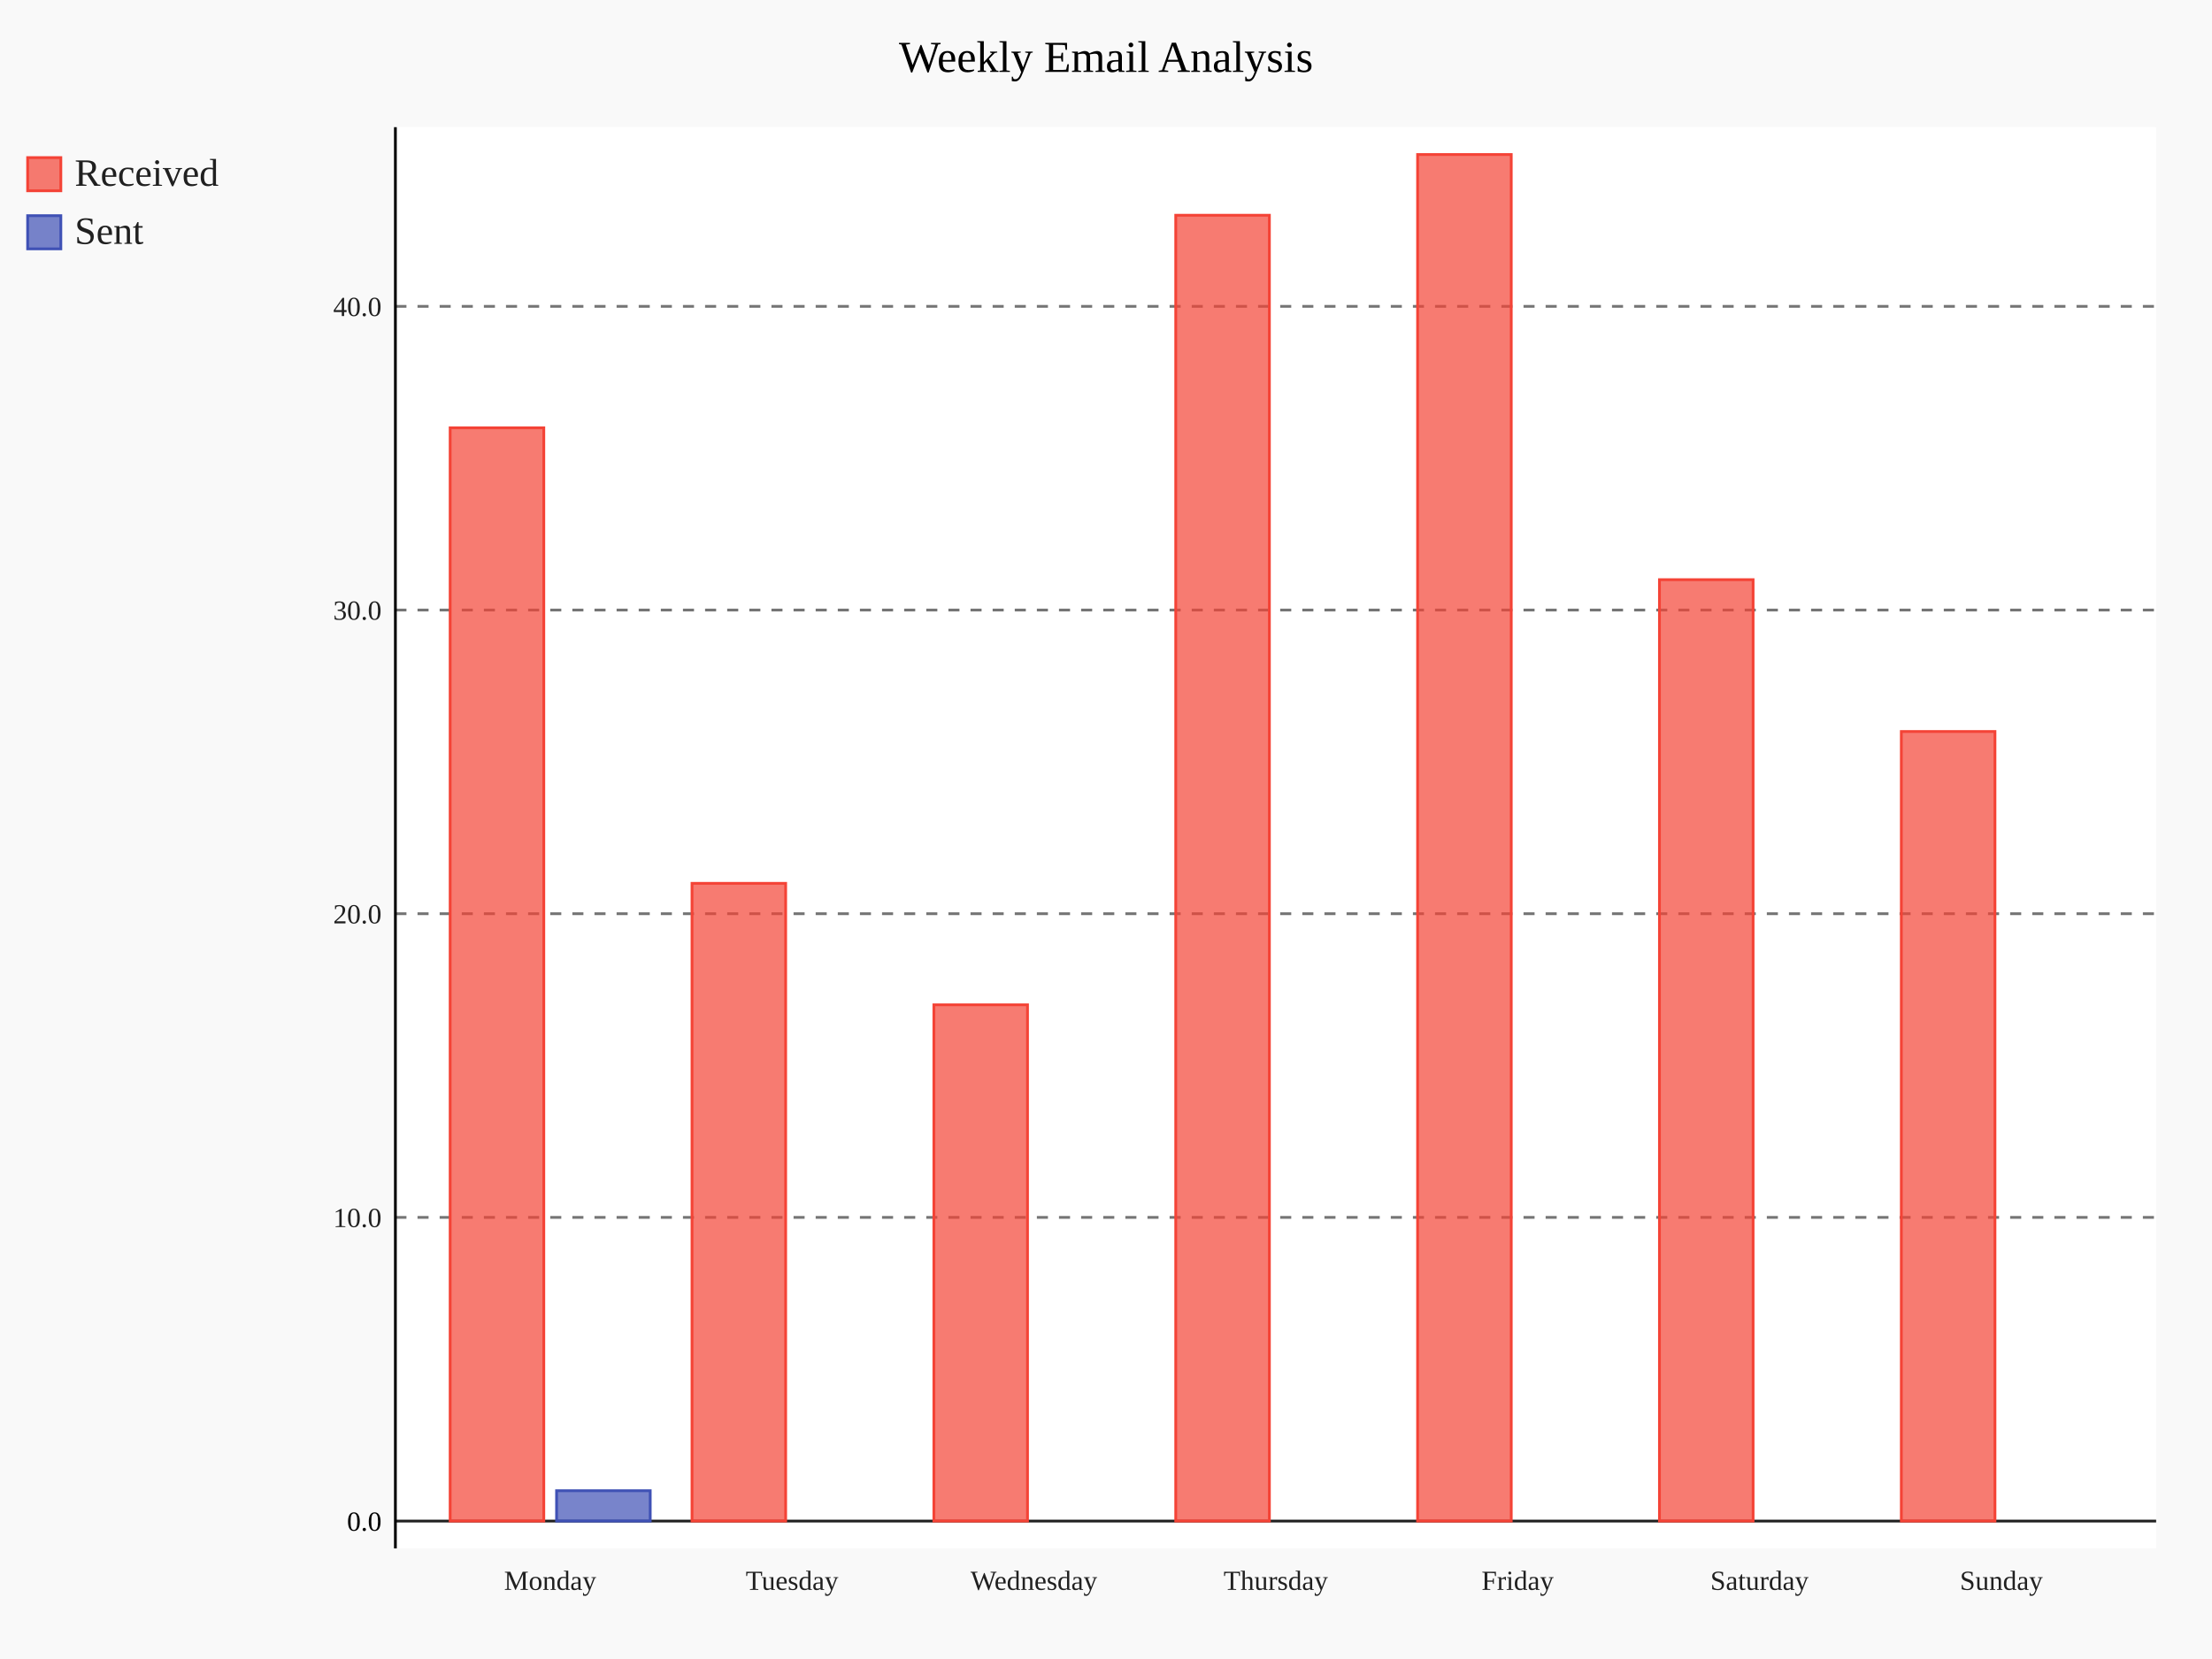
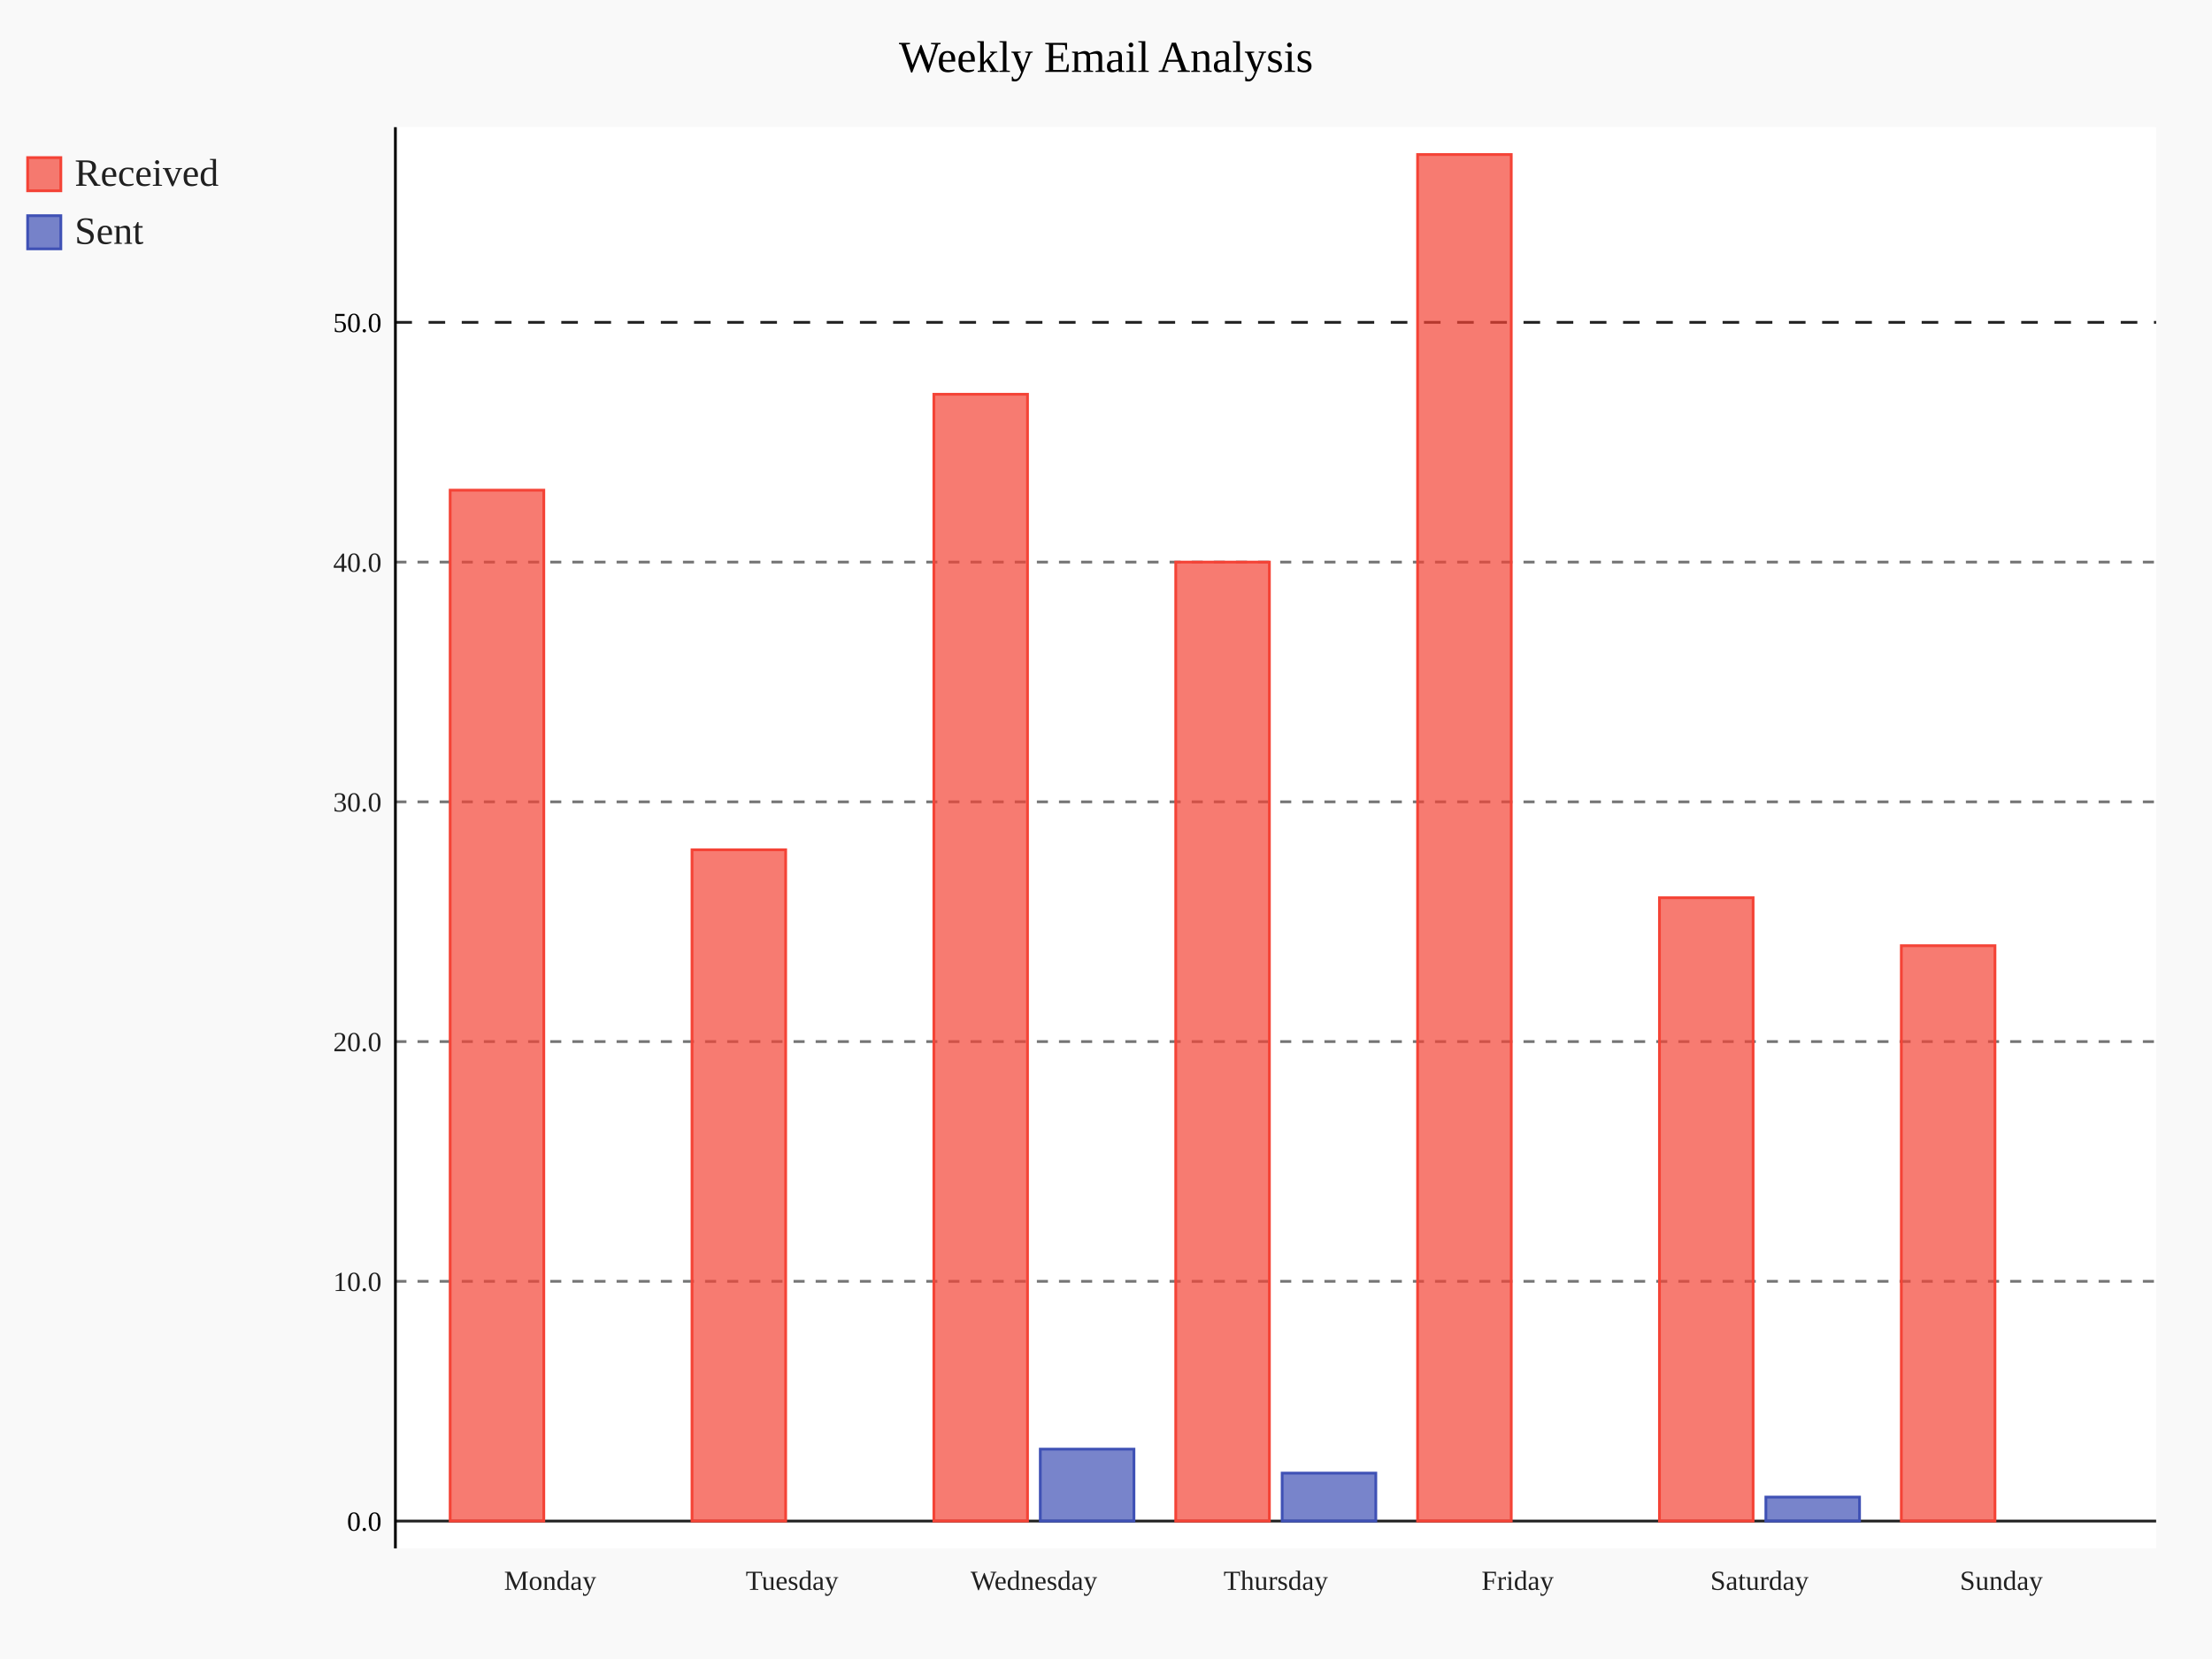
- <svg xmlns="http://www.w3.org/2000/svg" class="pygal-chart" id="chart-2cc28097-420c-46b5-a959-75fb36570fe7" viewBox="0 0 800 600">
+ <svg xmlns="http://www.w3.org/2000/svg" class="pygal-chart" id="chart-f8885de6-0620-4c80-84e4-8931cf4f4e70" viewBox="0 0 800 600">
  <defs>
-     <style type="text/css">#chart-2cc28097-420c-46b5-a959-75fb36570fe7{-webkit-user-select:none;-webkit-font-smoothing:antialiased;font-family:Consolas,"Liberation Mono",Menlo,Courier,}#chart-2cc28097-420c-46b5-a959-75fb36570fe7 .title{font-family:Consolas,"Liberation Mono",Menlo,Courier,;font-size:16px}#chart-2cc28097-420c-46b5-a959-75fb36570fe7 .legends .legend text{font-family:Consolas,"Liberation Mono",Menlo,Courier,;font-size:14px}#chart-2cc28097-420c-46b5-a959-75fb36570fe7 .axis text{font-family:Consolas,"Liberation Mono",Menlo,Courier,;font-size:10px}#chart-2cc28097-420c-46b5-a959-75fb36570fe7 .axis text.major{font-family:Consolas,"Liberation Mono",Menlo,Courier,;font-size:10px}#chart-2cc28097-420c-46b5-a959-75fb36570fe7 .text-overlay text.value{font-family:Consolas,"Liberation Mono",Menlo,Courier,;font-size:16px}#chart-2cc28097-420c-46b5-a959-75fb36570fe7 .text-overlay text.label{font-family:Consolas,"Liberation Mono",Menlo,Courier,;font-size:10px}#chart-2cc28097-420c-46b5-a959-75fb36570fe7 .tooltip{font-family:Consolas,"Liberation Mono",Menlo,Courier,;font-size:14px}#chart-2cc28097-420c-46b5-a959-75fb36570fe7 text.no_data{font-family:Consolas,"Liberation Mono",Menlo,Courier,;font-size:64px}
- #chart-2cc28097-420c-46b5-a959-75fb36570fe7{background-color:rgba(249,249,249,1)}#chart-2cc28097-420c-46b5-a959-75fb36570fe7 path,#chart-2cc28097-420c-46b5-a959-75fb36570fe7 line,#chart-2cc28097-420c-46b5-a959-75fb36570fe7 rect,#chart-2cc28097-420c-46b5-a959-75fb36570fe7 circle{-webkit-transition:150ms;-moz-transition:150ms;transition:150ms}#chart-2cc28097-420c-46b5-a959-75fb36570fe7 .graph &gt; .background{fill:rgba(249,249,249,1)}#chart-2cc28097-420c-46b5-a959-75fb36570fe7 .plot &gt; .background{fill:rgba(255,255,255,1)}#chart-2cc28097-420c-46b5-a959-75fb36570fe7 .graph{fill:rgba(0,0,0,.87)}#chart-2cc28097-420c-46b5-a959-75fb36570fe7 text.no_data{fill:rgba(0,0,0,1)}#chart-2cc28097-420c-46b5-a959-75fb36570fe7 .title{fill:rgba(0,0,0,1)}#chart-2cc28097-420c-46b5-a959-75fb36570fe7 .legends .legend text{fill:rgba(0,0,0,.87)}#chart-2cc28097-420c-46b5-a959-75fb36570fe7 .legends .legend:hover text{fill:rgba(0,0,0,1)}#chart-2cc28097-420c-46b5-a959-75fb36570fe7 .axis .line{stroke:rgba(0,0,0,1)}#chart-2cc28097-420c-46b5-a959-75fb36570fe7 .axis .guide.line{stroke:rgba(0,0,0,.54)}#chart-2cc28097-420c-46b5-a959-75fb36570fe7 .axis .major.line{stroke:rgba(0,0,0,.87)}#chart-2cc28097-420c-46b5-a959-75fb36570fe7 .axis text.major{fill:rgba(0,0,0,1)}#chart-2cc28097-420c-46b5-a959-75fb36570fe7 .axis.y .guides:hover .guide.line,#chart-2cc28097-420c-46b5-a959-75fb36570fe7 .line-graph .axis.x .guides:hover .guide.line,#chart-2cc28097-420c-46b5-a959-75fb36570fe7 .stackedline-graph .axis.x .guides:hover .guide.line,#chart-2cc28097-420c-46b5-a959-75fb36570fe7 .xy-graph .axis.x .guides:hover .guide.line{stroke:rgba(0,0,0,1)}#chart-2cc28097-420c-46b5-a959-75fb36570fe7 .axis .guides:hover text{fill:rgba(0,0,0,1)}#chart-2cc28097-420c-46b5-a959-75fb36570fe7 .reactive{fill-opacity:.7}#chart-2cc28097-420c-46b5-a959-75fb36570fe7 .reactive.active,#chart-2cc28097-420c-46b5-a959-75fb36570fe7 .active .reactive{fill-opacity:.8;stroke-width:4}#chart-2cc28097-420c-46b5-a959-75fb36570fe7 .series text{fill:rgba(0,0,0,1)}#chart-2cc28097-420c-46b5-a959-75fb36570fe7 .tooltip rect{fill:rgba(255,255,255,1);stroke:rgba(0,0,0,1);-webkit-transition:opacity 150ms;-moz-transition:opacity 150ms;transition:opacity 150ms}#chart-2cc28097-420c-46b5-a959-75fb36570fe7 .tooltip .label{fill:rgba(0,0,0,.87)}#chart-2cc28097-420c-46b5-a959-75fb36570fe7 .tooltip .label{fill:rgba(0,0,0,.87)}#chart-2cc28097-420c-46b5-a959-75fb36570fe7 .tooltip .legend{font-size:.8em;fill:rgba(0,0,0,.54)}#chart-2cc28097-420c-46b5-a959-75fb36570fe7 .tooltip .x_label{font-size:.6em;fill:rgba(0,0,0,1)}#chart-2cc28097-420c-46b5-a959-75fb36570fe7 .tooltip .xlink{font-size:.5em;text-decoration:underline}#chart-2cc28097-420c-46b5-a959-75fb36570fe7 .tooltip .value{font-size:1.5em}#chart-2cc28097-420c-46b5-a959-75fb36570fe7 .map-element{fill:rgba(0,0,0,.87);stroke:rgba(0,0,0,.54) !important;opacity:.9;stroke-width:3;-webkit-transition:opacity 150ms;-moz-transition:opacity 150ms;transition:opacity 150ms}#chart-2cc28097-420c-46b5-a959-75fb36570fe7 .map-element:hover{opacity:1;stroke-width:10}#chart-2cc28097-420c-46b5-a959-75fb36570fe7 .color-0,#chart-2cc28097-420c-46b5-a959-75fb36570fe7 .color-0 a:visited{stroke:#F44336;fill:#F44336}#chart-2cc28097-420c-46b5-a959-75fb36570fe7 .color-1,#chart-2cc28097-420c-46b5-a959-75fb36570fe7 .color-1 a:visited{stroke:#3F51B5;fill:#3F51B5}#chart-2cc28097-420c-46b5-a959-75fb36570fe7 .text-overlay .color-0 text{fill:black}#chart-2cc28097-420c-46b5-a959-75fb36570fe7 .text-overlay .color-1 text{fill:black}
- #chart-2cc28097-420c-46b5-a959-75fb36570fe7 text.no_data{text-anchor:middle}#chart-2cc28097-420c-46b5-a959-75fb36570fe7 .guide.line{fill:none}#chart-2cc28097-420c-46b5-a959-75fb36570fe7 .centered{text-anchor:middle}#chart-2cc28097-420c-46b5-a959-75fb36570fe7 .title{text-anchor:middle}#chart-2cc28097-420c-46b5-a959-75fb36570fe7 .legends .legend text{fill-opacity:1}#chart-2cc28097-420c-46b5-a959-75fb36570fe7 .axis.x text{text-anchor:middle}#chart-2cc28097-420c-46b5-a959-75fb36570fe7 .axis.x:not(.web) text[transform]{text-anchor:start}#chart-2cc28097-420c-46b5-a959-75fb36570fe7 .axis.y text{text-anchor:end}#chart-2cc28097-420c-46b5-a959-75fb36570fe7 .axis.y2 text{text-anchor:start}#chart-2cc28097-420c-46b5-a959-75fb36570fe7 .axis .guide.line{stroke-dasharray:4,4}#chart-2cc28097-420c-46b5-a959-75fb36570fe7 .axis .major.guide.line{stroke-dasharray:6,6}#chart-2cc28097-420c-46b5-a959-75fb36570fe7 .horizontal .axis.y .guide.line,#chart-2cc28097-420c-46b5-a959-75fb36570fe7 .horizontal .axis.y2 .guide.line,#chart-2cc28097-420c-46b5-a959-75fb36570fe7 .vertical .axis.x .guide.line{opacity:0}#chart-2cc28097-420c-46b5-a959-75fb36570fe7 .horizontal .axis.always_show .guide.line,#chart-2cc28097-420c-46b5-a959-75fb36570fe7 .vertical .axis.always_show .guide.line{opacity:1 !important}#chart-2cc28097-420c-46b5-a959-75fb36570fe7 .axis.y .guides:hover .guide.line,#chart-2cc28097-420c-46b5-a959-75fb36570fe7 .axis.y2 .guides:hover .guide.line,#chart-2cc28097-420c-46b5-a959-75fb36570fe7 .axis.x .guides:hover .guide.line{opacity:1}#chart-2cc28097-420c-46b5-a959-75fb36570fe7 .axis .guides:hover text{opacity:1}#chart-2cc28097-420c-46b5-a959-75fb36570fe7 .nofill{fill:none}#chart-2cc28097-420c-46b5-a959-75fb36570fe7 .subtle-fill{fill-opacity:.2}#chart-2cc28097-420c-46b5-a959-75fb36570fe7 .dot{stroke-width:1px;fill-opacity:1}#chart-2cc28097-420c-46b5-a959-75fb36570fe7 .dot.active{stroke-width:5px}#chart-2cc28097-420c-46b5-a959-75fb36570fe7 .dot.negative{fill:transparent}#chart-2cc28097-420c-46b5-a959-75fb36570fe7 text,#chart-2cc28097-420c-46b5-a959-75fb36570fe7 tspan{stroke:none !important}#chart-2cc28097-420c-46b5-a959-75fb36570fe7 .series text.active{opacity:1}#chart-2cc28097-420c-46b5-a959-75fb36570fe7 .tooltip rect{fill-opacity:.95;stroke-width:.5}#chart-2cc28097-420c-46b5-a959-75fb36570fe7 .tooltip text{fill-opacity:1}</style>
+     <style type="text/css">#chart-f8885de6-0620-4c80-84e4-8931cf4f4e70{-webkit-user-select:none;-webkit-font-smoothing:antialiased;font-family:Consolas,"Liberation Mono",Menlo,Courier,}#chart-f8885de6-0620-4c80-84e4-8931cf4f4e70 .title{font-family:Consolas,"Liberation Mono",Menlo,Courier,;font-size:16px}#chart-f8885de6-0620-4c80-84e4-8931cf4f4e70 .legends .legend text{font-family:Consolas,"Liberation Mono",Menlo,Courier,;font-size:14px}#chart-f8885de6-0620-4c80-84e4-8931cf4f4e70 .axis text{font-family:Consolas,"Liberation Mono",Menlo,Courier,;font-size:10px}#chart-f8885de6-0620-4c80-84e4-8931cf4f4e70 .axis text.major{font-family:Consolas,"Liberation Mono",Menlo,Courier,;font-size:10px}#chart-f8885de6-0620-4c80-84e4-8931cf4f4e70 .text-overlay text.value{font-family:Consolas,"Liberation Mono",Menlo,Courier,;font-size:16px}#chart-f8885de6-0620-4c80-84e4-8931cf4f4e70 .text-overlay text.label{font-family:Consolas,"Liberation Mono",Menlo,Courier,;font-size:10px}#chart-f8885de6-0620-4c80-84e4-8931cf4f4e70 .tooltip{font-family:Consolas,"Liberation Mono",Menlo,Courier,;font-size:14px}#chart-f8885de6-0620-4c80-84e4-8931cf4f4e70 text.no_data{font-family:Consolas,"Liberation Mono",Menlo,Courier,;font-size:64px}
+ #chart-f8885de6-0620-4c80-84e4-8931cf4f4e70{background-color:rgba(249,249,249,1)}#chart-f8885de6-0620-4c80-84e4-8931cf4f4e70 path,#chart-f8885de6-0620-4c80-84e4-8931cf4f4e70 line,#chart-f8885de6-0620-4c80-84e4-8931cf4f4e70 rect,#chart-f8885de6-0620-4c80-84e4-8931cf4f4e70 circle{-webkit-transition:150ms;-moz-transition:150ms;transition:150ms}#chart-f8885de6-0620-4c80-84e4-8931cf4f4e70 .graph &gt; .background{fill:rgba(249,249,249,1)}#chart-f8885de6-0620-4c80-84e4-8931cf4f4e70 .plot &gt; .background{fill:rgba(255,255,255,1)}#chart-f8885de6-0620-4c80-84e4-8931cf4f4e70 .graph{fill:rgba(0,0,0,.87)}#chart-f8885de6-0620-4c80-84e4-8931cf4f4e70 text.no_data{fill:rgba(0,0,0,1)}#chart-f8885de6-0620-4c80-84e4-8931cf4f4e70 .title{fill:rgba(0,0,0,1)}#chart-f8885de6-0620-4c80-84e4-8931cf4f4e70 .legends .legend text{fill:rgba(0,0,0,.87)}#chart-f8885de6-0620-4c80-84e4-8931cf4f4e70 .legends .legend:hover text{fill:rgba(0,0,0,1)}#chart-f8885de6-0620-4c80-84e4-8931cf4f4e70 .axis .line{stroke:rgba(0,0,0,1)}#chart-f8885de6-0620-4c80-84e4-8931cf4f4e70 .axis .guide.line{stroke:rgba(0,0,0,.54)}#chart-f8885de6-0620-4c80-84e4-8931cf4f4e70 .axis .major.line{stroke:rgba(0,0,0,.87)}#chart-f8885de6-0620-4c80-84e4-8931cf4f4e70 .axis text.major{fill:rgba(0,0,0,1)}#chart-f8885de6-0620-4c80-84e4-8931cf4f4e70 .axis.y .guides:hover .guide.line,#chart-f8885de6-0620-4c80-84e4-8931cf4f4e70 .line-graph .axis.x .guides:hover .guide.line,#chart-f8885de6-0620-4c80-84e4-8931cf4f4e70 .stackedline-graph .axis.x .guides:hover .guide.line,#chart-f8885de6-0620-4c80-84e4-8931cf4f4e70 .xy-graph .axis.x .guides:hover .guide.line{stroke:rgba(0,0,0,1)}#chart-f8885de6-0620-4c80-84e4-8931cf4f4e70 .axis .guides:hover text{fill:rgba(0,0,0,1)}#chart-f8885de6-0620-4c80-84e4-8931cf4f4e70 .reactive{fill-opacity:.7}#chart-f8885de6-0620-4c80-84e4-8931cf4f4e70 .reactive.active,#chart-f8885de6-0620-4c80-84e4-8931cf4f4e70 .active .reactive{fill-opacity:.8;stroke-width:4}#chart-f8885de6-0620-4c80-84e4-8931cf4f4e70 .series text{fill:rgba(0,0,0,1)}#chart-f8885de6-0620-4c80-84e4-8931cf4f4e70 .tooltip rect{fill:rgba(255,255,255,1);stroke:rgba(0,0,0,1);-webkit-transition:opacity 150ms;-moz-transition:opacity 150ms;transition:opacity 150ms}#chart-f8885de6-0620-4c80-84e4-8931cf4f4e70 .tooltip .label{fill:rgba(0,0,0,.87)}#chart-f8885de6-0620-4c80-84e4-8931cf4f4e70 .tooltip .label{fill:rgba(0,0,0,.87)}#chart-f8885de6-0620-4c80-84e4-8931cf4f4e70 .tooltip .legend{font-size:.8em;fill:rgba(0,0,0,.54)}#chart-f8885de6-0620-4c80-84e4-8931cf4f4e70 .tooltip .x_label{font-size:.6em;fill:rgba(0,0,0,1)}#chart-f8885de6-0620-4c80-84e4-8931cf4f4e70 .tooltip .xlink{font-size:.5em;text-decoration:underline}#chart-f8885de6-0620-4c80-84e4-8931cf4f4e70 .tooltip .value{font-size:1.5em}#chart-f8885de6-0620-4c80-84e4-8931cf4f4e70 .map-element{fill:rgba(0,0,0,.87);stroke:rgba(0,0,0,.54) !important;opacity:.9;stroke-width:3;-webkit-transition:opacity 150ms;-moz-transition:opacity 150ms;transition:opacity 150ms}#chart-f8885de6-0620-4c80-84e4-8931cf4f4e70 .map-element:hover{opacity:1;stroke-width:10}#chart-f8885de6-0620-4c80-84e4-8931cf4f4e70 .color-0,#chart-f8885de6-0620-4c80-84e4-8931cf4f4e70 .color-0 a:visited{stroke:#F44336;fill:#F44336}#chart-f8885de6-0620-4c80-84e4-8931cf4f4e70 .color-1,#chart-f8885de6-0620-4c80-84e4-8931cf4f4e70 .color-1 a:visited{stroke:#3F51B5;fill:#3F51B5}#chart-f8885de6-0620-4c80-84e4-8931cf4f4e70 .text-overlay .color-0 text{fill:black}#chart-f8885de6-0620-4c80-84e4-8931cf4f4e70 .text-overlay .color-1 text{fill:black}
+ #chart-f8885de6-0620-4c80-84e4-8931cf4f4e70 text.no_data{text-anchor:middle}#chart-f8885de6-0620-4c80-84e4-8931cf4f4e70 .guide.line{fill:none}#chart-f8885de6-0620-4c80-84e4-8931cf4f4e70 .centered{text-anchor:middle}#chart-f8885de6-0620-4c80-84e4-8931cf4f4e70 .title{text-anchor:middle}#chart-f8885de6-0620-4c80-84e4-8931cf4f4e70 .legends .legend text{fill-opacity:1}#chart-f8885de6-0620-4c80-84e4-8931cf4f4e70 .axis.x text{text-anchor:middle}#chart-f8885de6-0620-4c80-84e4-8931cf4f4e70 .axis.x:not(.web) text[transform]{text-anchor:start}#chart-f8885de6-0620-4c80-84e4-8931cf4f4e70 .axis.y text{text-anchor:end}#chart-f8885de6-0620-4c80-84e4-8931cf4f4e70 .axis.y2 text{text-anchor:start}#chart-f8885de6-0620-4c80-84e4-8931cf4f4e70 .axis .guide.line{stroke-dasharray:4,4}#chart-f8885de6-0620-4c80-84e4-8931cf4f4e70 .axis .major.guide.line{stroke-dasharray:6,6}#chart-f8885de6-0620-4c80-84e4-8931cf4f4e70 .horizontal .axis.y .guide.line,#chart-f8885de6-0620-4c80-84e4-8931cf4f4e70 .horizontal .axis.y2 .guide.line,#chart-f8885de6-0620-4c80-84e4-8931cf4f4e70 .vertical .axis.x .guide.line{opacity:0}#chart-f8885de6-0620-4c80-84e4-8931cf4f4e70 .horizontal .axis.always_show .guide.line,#chart-f8885de6-0620-4c80-84e4-8931cf4f4e70 .vertical .axis.always_show .guide.line{opacity:1 !important}#chart-f8885de6-0620-4c80-84e4-8931cf4f4e70 .axis.y .guides:hover .guide.line,#chart-f8885de6-0620-4c80-84e4-8931cf4f4e70 .axis.y2 .guides:hover .guide.line,#chart-f8885de6-0620-4c80-84e4-8931cf4f4e70 .axis.x .guides:hover .guide.line{opacity:1}#chart-f8885de6-0620-4c80-84e4-8931cf4f4e70 .axis .guides:hover text{opacity:1}#chart-f8885de6-0620-4c80-84e4-8931cf4f4e70 .nofill{fill:none}#chart-f8885de6-0620-4c80-84e4-8931cf4f4e70 .subtle-fill{fill-opacity:.2}#chart-f8885de6-0620-4c80-84e4-8931cf4f4e70 .dot{stroke-width:1px;fill-opacity:1}#chart-f8885de6-0620-4c80-84e4-8931cf4f4e70 .dot.active{stroke-width:5px}#chart-f8885de6-0620-4c80-84e4-8931cf4f4e70 .dot.negative{fill:transparent}#chart-f8885de6-0620-4c80-84e4-8931cf4f4e70 text,#chart-f8885de6-0620-4c80-84e4-8931cf4f4e70 tspan{stroke:none !important}#chart-f8885de6-0620-4c80-84e4-8931cf4f4e70 .series text.active{opacity:1}#chart-f8885de6-0620-4c80-84e4-8931cf4f4e70 .tooltip rect{fill-opacity:.95;stroke-width:.5}#chart-f8885de6-0620-4c80-84e4-8931cf4f4e70 .tooltip text{fill-opacity:1}</style>
  </defs>
  <g class="graph bar-graph vertical">
    <rect class="background" height="600" width="800" x="0" y="0" />
    <g class="plot" transform="translate(143, 46)">
      <rect class="background" height="514" width="636.8" x="0" y="0" />
      <g class="axis y">
        <g class="guides">
          <path class="major line" d="M0 504.115 h636.8" />
          <text class="major" x="-5" y="507.615">0.0</text>
        </g>
        <g class="guides">
-           <path class="guide line" d="M0 394.286 h636.8" />
-           <text class="" x="-5" y="397.786">10.0</text>
+           <path class="guide line" d="M0 417.408 h636.8" />
+           <text class="" x="-5" y="420.908">10.0</text>
        </g>
        <g class="guides">
-           <path class="guide line" d="M0 284.457 h636.8" />
-           <text class="" x="-5" y="287.957">20.0</text>
+           <path class="guide line" d="M0 330.701 h636.8" />
+           <text class="" x="-5" y="334.201">20.0</text>
        </g>
        <g class="guides">
-           <path class="guide line" d="M0 174.628 h636.8" />
-           <text class="" x="-5" y="178.128">30.0</text>
+           <path class="guide line" d="M0 243.994 h636.8" />
+           <text class="" x="-5" y="247.494">30.0</text>
        </g>
        <g class="guides">
-           <path class="guide line" d="M0 64.799 h636.8" />
-           <text class="" x="-5" y="68.299">40.0</text>
+           <path class="guide line" d="M0 157.287 h636.8" />
+           <text class="" x="-5" y="160.787">40.0</text>
+         </g>
+         <g class="guides">
+           <path class="major guide line" d="M0 70.58 h636.8" />
+           <text class="major" x="-5" y="74.08">50.0</text>
        </g>
      </g>
      <g class="axis x">
        <path class="line" d="M0 0 v514" />
        <g class="guides">
          <path class="guide line" d="M55.982 0 v514" />
          <text class="" x="55.982" y="529.0">Monday</text>
        </g>
        <g class="guides">
          <path class="guide line" d="M143.455 0 v514" />
          <text class="" x="143.455" y="529.0">Tuesday</text>
        </g>
        <g class="guides">
          <path class="guide line" d="M230.927 0 v514" />
          <text class="" x="230.927" y="529.0">Wednesday</text>
        </g>
        <g class="guides">
          <path class="guide line" d="M318.4 0 v514" />
          <text class="" x="318.4" y="529.0">Thursday</text>
        </g>
        <g class="guides">
          <path class="guide line" d="M405.873 0 v514" />
          <text class="" x="405.873" y="529.0">Friday</text>
        </g>
        <g class="guides">
          <path class="guide line" d="M493.345 0 v514" />
          <text class="" x="493.345" y="529.0">Saturday</text>
        </g>
        <g class="guides">
          <path class="guide line" d="M580.818 0 v514" />
          <text class="" x="580.818" y="529.0">Sunday</text>
        </g>
      </g>
      <g class="series serie-0 color-0">
        <g class="bars">
          <g class="bar">
-             <rect class="rect reactive tooltip-trigger" height="395.385" rx="0" ry="0" width="33.869" x="19.804" y="108.731" />
+             <rect class="rect reactive tooltip-trigger" height="372.841" rx="0" ry="0" width="33.869" x="19.804" y="131.275" />
          </g>
          <g class="bar">
-             <rect class="rect reactive tooltip-trigger" height="230.641" rx="0" ry="0" width="33.869" x="107.276" y="273.474" />
+             <rect class="rect reactive tooltip-trigger" height="242.78" rx="0" ry="0" width="33.869" x="107.276" y="261.335" />
          </g>
          <g class="bar">
-             <rect class="rect reactive tooltip-trigger" height="186.709" rx="0" ry="0" width="33.869" x="194.749" y="317.406" />
+             <rect class="rect reactive tooltip-trigger" height="407.524" rx="0" ry="0" width="33.869" x="194.749" y="96.592" />
          </g>
          <g class="bar">
-             <rect class="rect reactive tooltip-trigger" height="472.265" rx="0" ry="0" width="33.869" x="282.221" y="31.85" />
+             <rect class="rect reactive tooltip-trigger" height="346.829" rx="0" ry="0" width="33.869" x="282.221" y="157.287" />
          </g>
          <g class="bar">
            <rect class="rect reactive tooltip-trigger" height="494.231" rx="0" ry="0" width="33.869" x="369.694" y="9.885" />
          </g>
          <g class="bar">
-             <rect class="rect reactive tooltip-trigger" height="340.47" rx="0" ry="0" width="33.869" x="457.166" y="163.645" />
+             <rect class="rect reactive tooltip-trigger" height="225.439" rx="0" ry="0" width="33.869" x="457.166" y="278.677" />
          </g>
          <g class="bar">
-             <rect class="rect reactive tooltip-trigger" height="285.556" rx="0" ry="0" width="33.869" x="544.639" y="218.56" />
+             <rect class="rect reactive tooltip-trigger" height="208.097" rx="0" ry="0" width="33.869" x="544.639" y="296.018" />
          </g>
        </g>
      </g>
      <g class="series serie-1 color-1">
        <g class="bars">
          <g class="bar">
-             <rect class="rect reactive tooltip-trigger" height="10.983" rx="0" ry="0" width="33.869" x="58.292" y="493.132" />
+             <rect class="rect reactive tooltip-trigger" height="0.0" rx="0" ry="0" width="33.869" x="58.292" y="504.115" />
          </g>
          <g class="bar">
            <rect class="rect reactive tooltip-trigger" height="0.0" rx="0" ry="0" width="33.869" x="145.764" y="504.115" />
          </g>
          <g class="bar">
-             <rect class="rect reactive tooltip-trigger" height="0.0" rx="0" ry="0" width="33.869" x="233.237" y="504.115" />
+             <rect class="rect reactive tooltip-trigger" height="26.012" rx="0" ry="0" width="33.869" x="233.237" y="478.103" />
          </g>
          <g class="bar">
-             <rect class="rect reactive tooltip-trigger" height="0.0" rx="0" ry="0" width="33.869" x="320.709" y="504.115" />
+             <rect class="rect reactive tooltip-trigger" height="17.341" rx="0" ry="0" width="33.869" x="320.709" y="486.774" />
          </g>
          <g class="bar">
            <rect class="rect reactive tooltip-trigger" height="0.0" rx="0" ry="0" width="33.869" x="408.182" y="504.115" />
          </g>
          <g class="bar">
-             <rect class="rect reactive tooltip-trigger" height="0.0" rx="0" ry="0" width="33.869" x="495.654" y="504.115" />
+             <rect class="rect reactive tooltip-trigger" height="8.671" rx="0" ry="0" width="33.869" x="495.654" y="495.445" />
          </g>
          <g class="bar">
            <rect class="rect reactive tooltip-trigger" height="0.0" rx="0" ry="0" width="33.869" x="583.127" y="504.115" />
          </g>
        </g>
      </g>
    </g>
    <g class="titles">
      <text class="title plot_title" x="400.0" y="26">Weekly Email Analysis</text>
    </g>
    <g class="plot overlay" transform="translate(143, 46)">
      <g class="series serie-0 color-0" />
      <g class="series serie-1 color-1" />
    </g>
    <g class="plot text-overlay" transform="translate(143, 46)">
      <g class="series serie-0 color-0" />
      <g class="series serie-1 color-1" />
    </g>
    <g class="plot tooltip-overlay" transform="translate(143, 46)">
      <g class="tooltip" style="opacity: 0" transform="translate(0 0)">
        <rect class="tooltip-box" height="0" rx="0" ry="0" width="0" />
        <g class="text" />
      </g>
    </g>
    <g class="legends" transform="translate(10, 56)">
      <g class="legend reactive activate-serie" id="activate-serie-0">
        <rect class="color-0 reactive" height="12" width="12" x="0.0" y="1.0" />
        <text x="17.0" y="11.2">Received</text>
      </g>
      <g class="legend reactive activate-serie" id="activate-serie-1">
        <rect class="color-1 reactive" height="12" width="12" x="0.0" y="22.0" />
        <text x="17.0" y="32.2">Sent</text>
      </g>
    </g>
    <g class="legends" transform="translate(790, 56)" />
  </g>
</svg>
